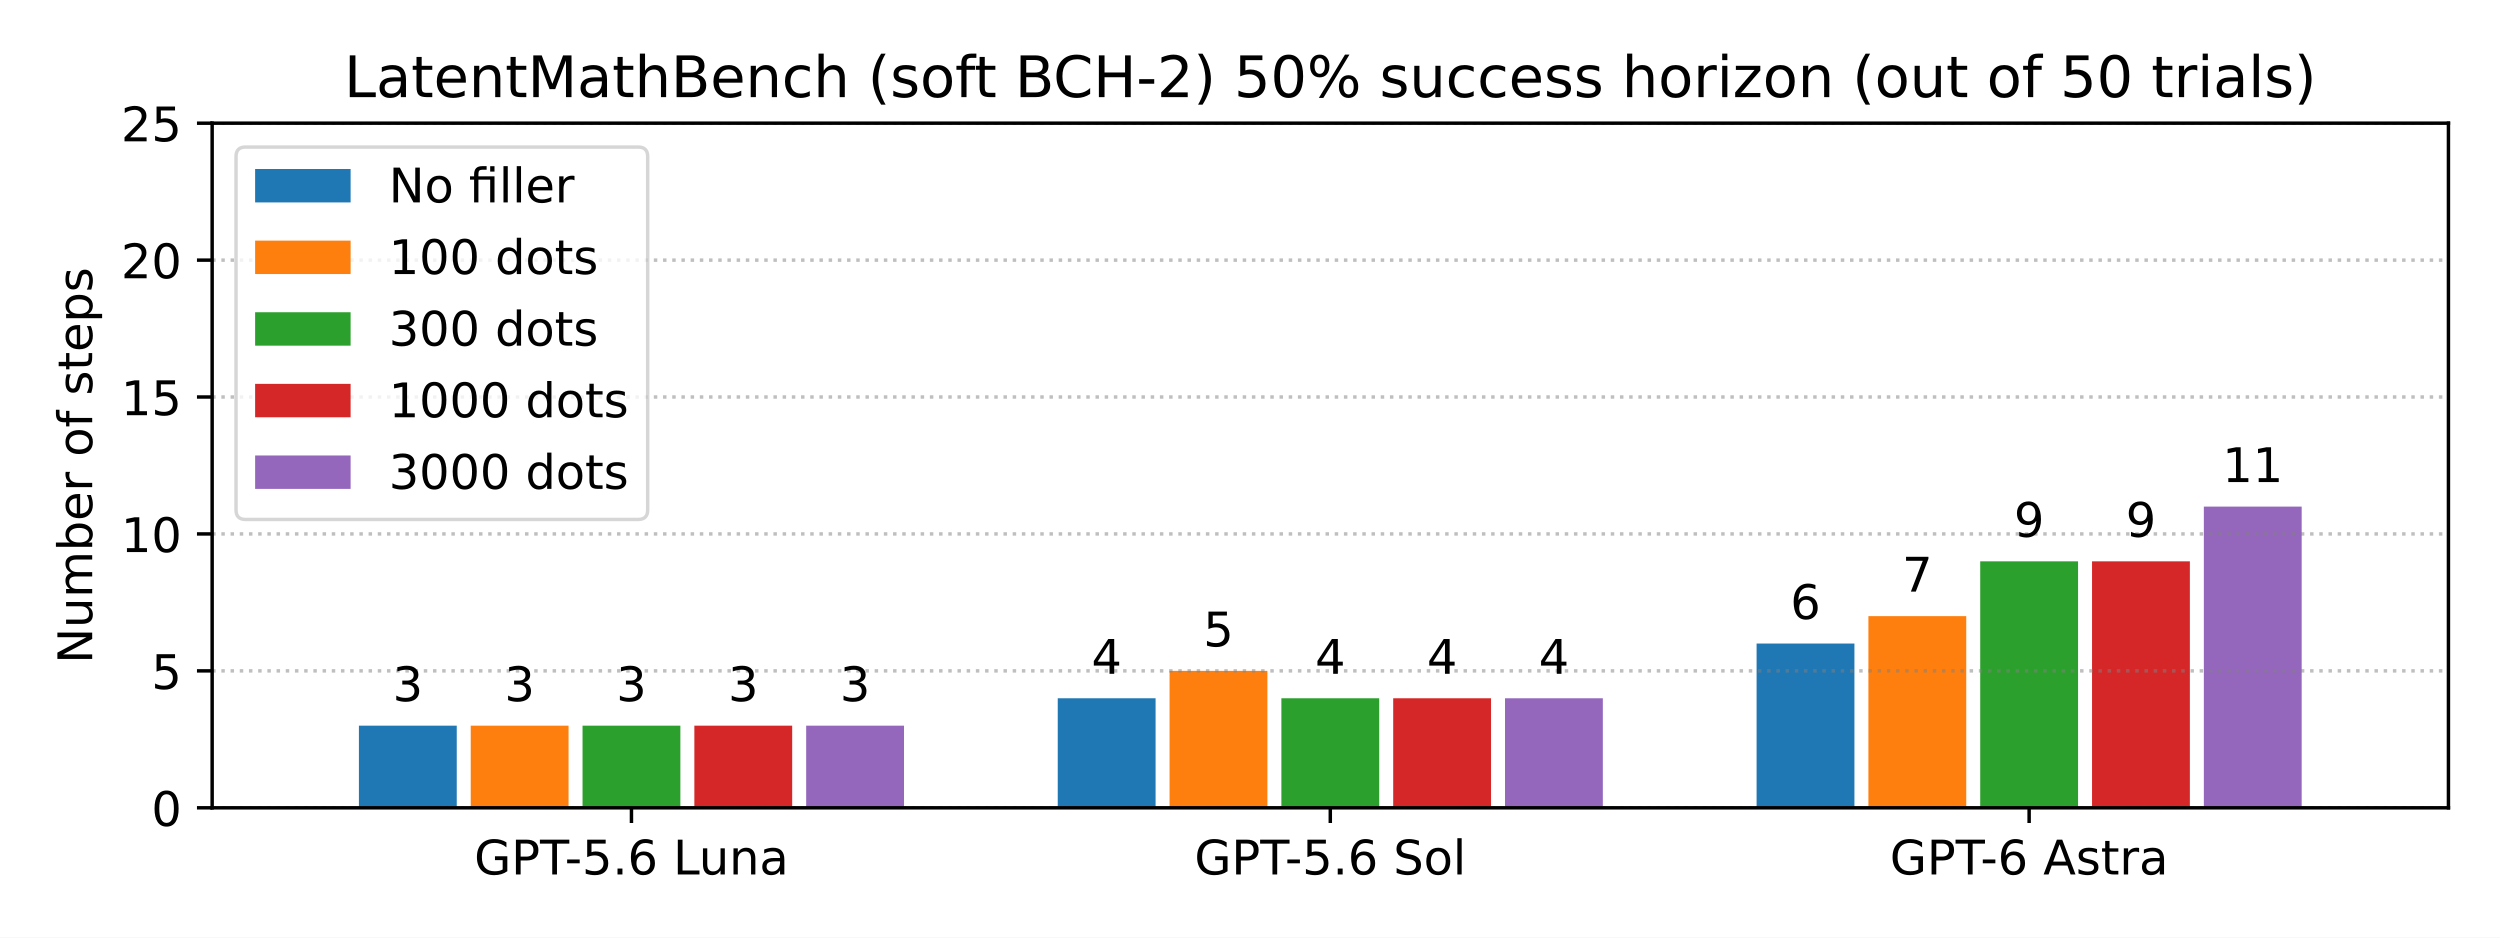
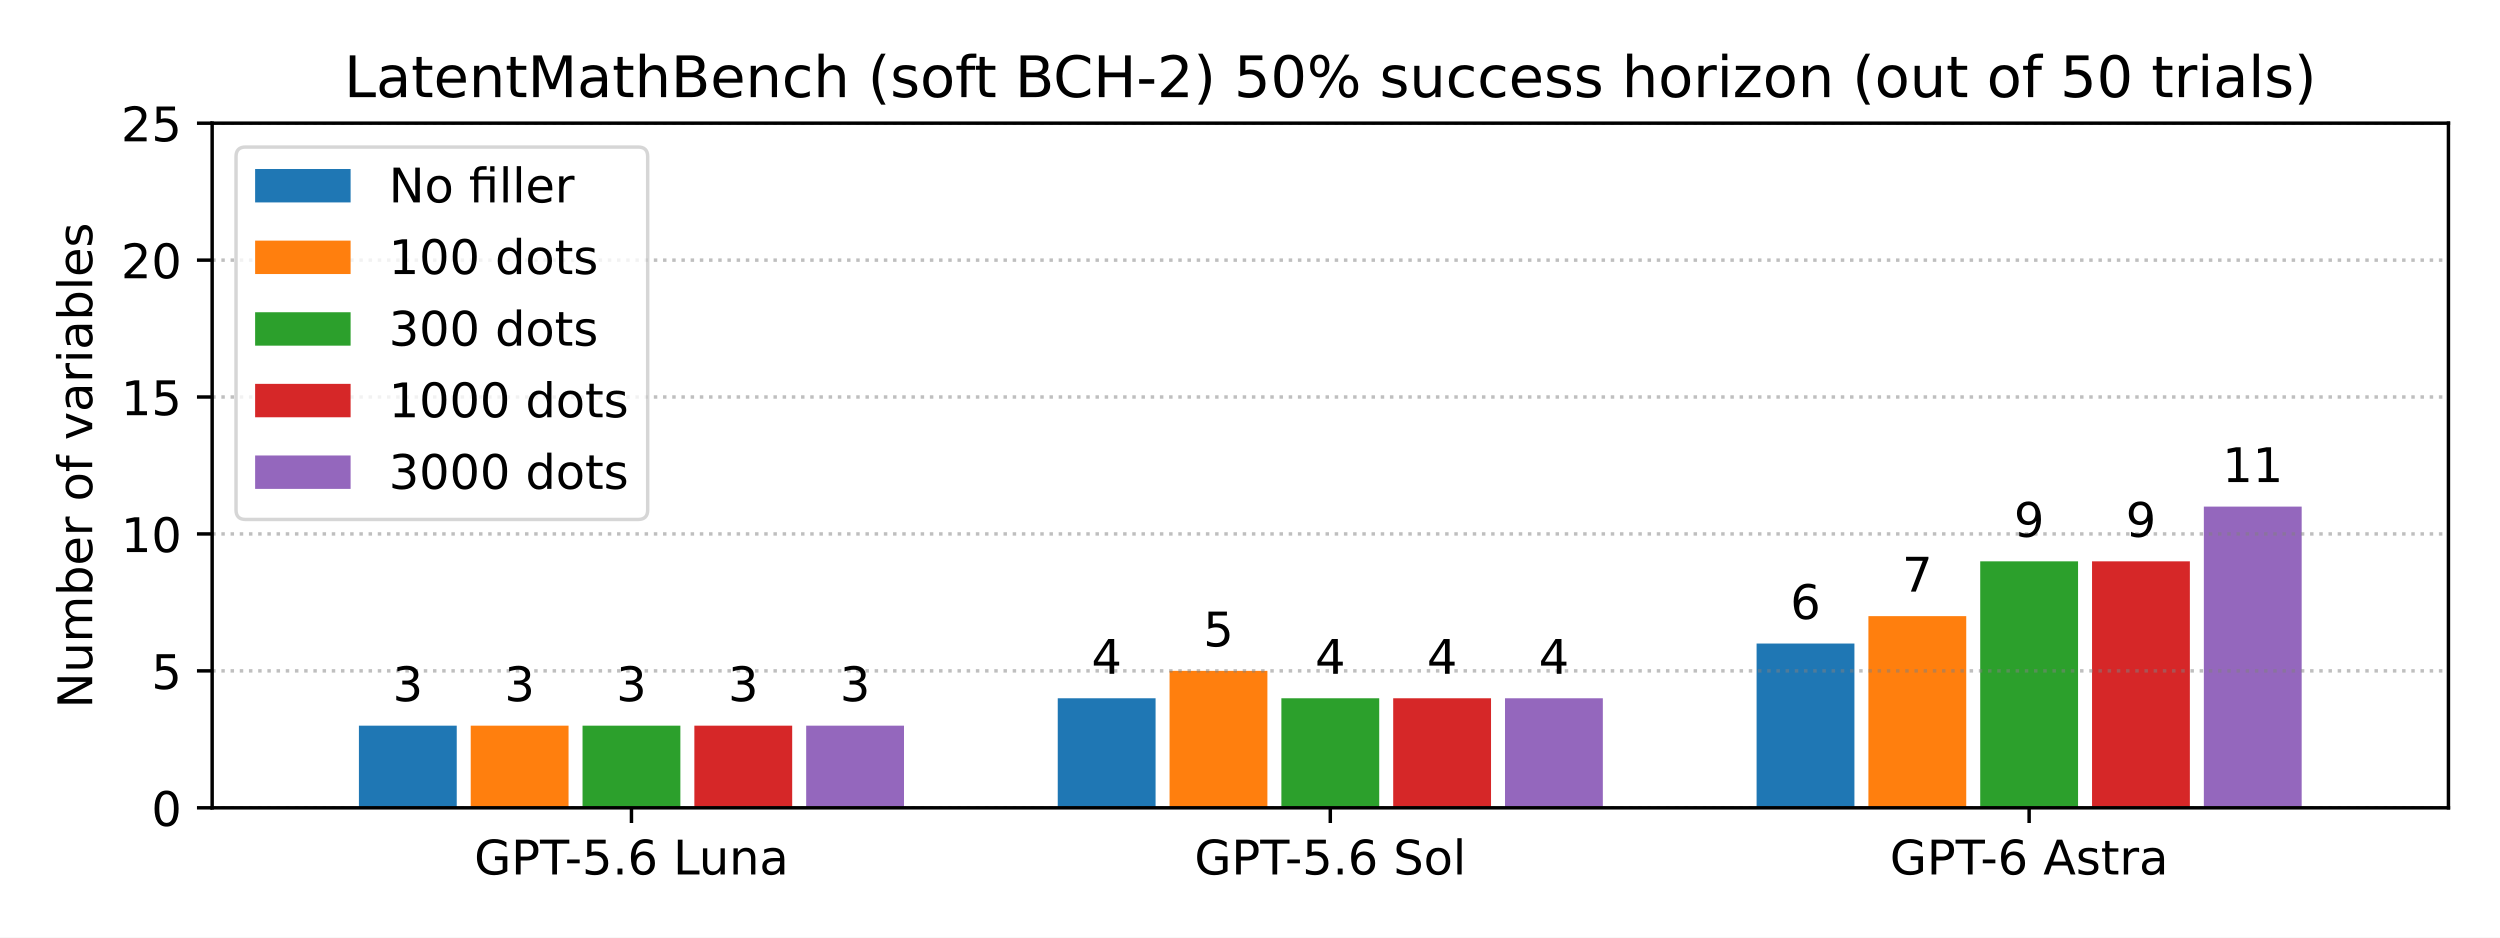
<svg xmlns="http://www.w3.org/2000/svg" xmlns:xlink="http://www.w3.org/1999/xlink" width="576pt" height="216pt" viewBox="0 0 576 216" version="1.1">
  <defs>
    <style type="text/css">*{stroke-linejoin: round; stroke-linecap: butt}</style>
  </defs>
  <g id="figure_1">
    <g id="patch_1">
      <path d="M 0 216  L 576 216  L 576 0  L 0 0  z " style="fill: #ffffff" />
    </g>
    <g id="axes_1">
      <g id="patch_2">
        <path d="M 48.88 186.12  L 564.12 186.12  L 564.12 28.38  L 48.88 28.38  z " style="fill: #ffffff" />
      </g>
      <g id="patch_3">
-         <path d="M 82.693 186.12  L 105.234 186.12  L 105.234 167.191  L 82.693 167.191  z " clip-path="url(#p90b43943f0)" style="fill: #1f77b4" />
+         <path d="M 82.693 186.12  L 105.234 186.12  L 105.234 167.191  L 82.693 167.191  z " clip-path="url(#p60e0e09015)" style="fill: #1f77b4" />
      </g>
      <g id="patch_4">
-         <path d="M 243.705 186.12  L 266.247 186.12  L 266.247 160.882  L 243.705 160.882  z " clip-path="url(#p90b43943f0)" style="fill: #1f77b4" />
+         <path d="M 243.705 186.12  L 266.247 186.12  L 266.247 160.882  L 243.705 160.882  z " clip-path="url(#p60e0e09015)" style="fill: #1f77b4" />
      </g>
      <g id="patch_5">
-         <path d="M 404.718 186.12  L 427.259 186.12  L 427.259 148.262  L 404.718 148.262  z " clip-path="url(#p90b43943f0)" style="fill: #1f77b4" />
+         <path d="M 404.718 186.12  L 427.259 186.12  L 427.259 148.262  L 404.718 148.262  z " clip-path="url(#p60e0e09015)" style="fill: #1f77b4" />
      </g>
      <g id="patch_6">
-         <path d="M 108.455 186.12  L 130.996 186.12  L 130.996 167.191  L 108.455 167.191  z " clip-path="url(#p90b43943f0)" style="fill: #ff7f0e" />
+         <path d="M 108.455 186.12  L 130.996 186.12  L 130.996 167.191  L 108.455 167.191  z " clip-path="url(#p60e0e09015)" style="fill: #ff7f0e" />
      </g>
      <g id="patch_7">
-         <path d="M 269.467 186.12  L 292.009 186.12  L 292.009 154.572  L 269.467 154.572  z " clip-path="url(#p90b43943f0)" style="fill: #ff7f0e" />
+         <path d="M 269.467 186.12  L 292.009 186.12  L 292.009 154.572  L 269.467 154.572  z " clip-path="url(#p60e0e09015)" style="fill: #ff7f0e" />
      </g>
      <g id="patch_8">
-         <path d="M 430.48 186.12  L 453.021 186.12  L 453.021 141.953  L 430.48 141.953  z " clip-path="url(#p90b43943f0)" style="fill: #ff7f0e" />
+         <path d="M 430.48 186.12  L 453.021 186.12  L 453.021 141.953  L 430.48 141.953  z " clip-path="url(#p60e0e09015)" style="fill: #ff7f0e" />
      </g>
      <g id="patch_9">
-         <path d="M 134.217 186.12  L 156.758 186.12  L 156.758 167.191  L 134.217 167.191  z " clip-path="url(#p90b43943f0)" style="fill: #2ca02c" />
+         <path d="M 134.217 186.12  L 156.758 186.12  L 156.758 167.191  L 134.217 167.191  z " clip-path="url(#p60e0e09015)" style="fill: #2ca02c" />
      </g>
      <g id="patch_10">
-         <path d="M 295.229 186.12  L 317.771 186.12  L 317.771 160.882  L 295.229 160.882  z " clip-path="url(#p90b43943f0)" style="fill: #2ca02c" />
+         <path d="M 295.229 186.12  L 317.771 186.12  L 317.771 160.882  L 295.229 160.882  z " clip-path="url(#p60e0e09015)" style="fill: #2ca02c" />
      </g>
      <g id="patch_11">
-         <path d="M 456.242 186.12  L 478.783 186.12  L 478.783 129.334  L 456.242 129.334  z " clip-path="url(#p90b43943f0)" style="fill: #2ca02c" />
+         <path d="M 456.242 186.12  L 478.783 186.12  L 478.783 129.334  L 456.242 129.334  z " clip-path="url(#p60e0e09015)" style="fill: #2ca02c" />
      </g>
      <g id="patch_12">
-         <path d="M 159.979 186.12  L 182.52 186.12  L 182.52 167.191  L 159.979 167.191  z " clip-path="url(#p90b43943f0)" style="fill: #d62728" />
+         <path d="M 159.979 186.12  L 182.52 186.12  L 182.52 167.191  L 159.979 167.191  z " clip-path="url(#p60e0e09015)" style="fill: #d62728" />
      </g>
      <g id="patch_13">
-         <path d="M 320.991 186.12  L 343.533 186.12  L 343.533 160.882  L 320.991 160.882  z " clip-path="url(#p90b43943f0)" style="fill: #d62728" />
+         <path d="M 320.991 186.12  L 343.533 186.12  L 343.533 160.882  L 320.991 160.882  z " clip-path="url(#p60e0e09015)" style="fill: #d62728" />
      </g>
      <g id="patch_14">
-         <path d="M 482.004 186.12  L 504.545 186.12  L 504.545 129.334  L 482.004 129.334  z " clip-path="url(#p90b43943f0)" style="fill: #d62728" />
+         <path d="M 482.004 186.12  L 504.545 186.12  L 504.545 129.334  L 482.004 129.334  z " clip-path="url(#p60e0e09015)" style="fill: #d62728" />
      </g>
      <g id="patch_15">
-         <path d="M 185.741 186.12  L 208.282 186.12  L 208.282 167.191  L 185.741 167.191  z " clip-path="url(#p90b43943f0)" style="fill: #9467bd" />
+         <path d="M 185.741 186.12  L 208.282 186.12  L 208.282 167.191  L 185.741 167.191  z " clip-path="url(#p60e0e09015)" style="fill: #9467bd" />
      </g>
      <g id="patch_16">
-         <path d="M 346.753 186.12  L 369.295 186.12  L 369.295 160.882  L 346.753 160.882  z " clip-path="url(#p90b43943f0)" style="fill: #9467bd" />
+         <path d="M 346.753 186.12  L 369.295 186.12  L 369.295 160.882  L 346.753 160.882  z " clip-path="url(#p60e0e09015)" style="fill: #9467bd" />
      </g>
      <g id="patch_17">
-         <path d="M 507.766 186.12  L 530.307 186.12  L 530.307 116.714  L 507.766 116.714  z " clip-path="url(#p90b43943f0)" style="fill: #9467bd" />
+         <path d="M 507.766 186.12  L 530.307 186.12  L 530.307 116.714  L 507.766 116.714  z " clip-path="url(#p60e0e09015)" style="fill: #9467bd" />
      </g>
      <g id="matplotlib.axis_1">
        <g id="xtick_1">
          <g id="line2d_1">
            <defs>
-               <path id="mf037a6ff02" d="M 0 0  L 0 3.5  " style="stroke: #000000; stroke-width: 0.8" />
+               <path id="md2ed875c6c" d="M 0 0  L 0 3.5  " style="stroke: #000000; stroke-width: 0.8" />
            </defs>
            <g>
-               <use xlink:href="#mf037a6ff02" x="145.488" y="186.12" style="stroke: #000000; stroke-width: 0.8" />
+               <use xlink:href="#md2ed875c6c" x="145.488" y="186.12" style="stroke: #000000; stroke-width: 0.8" />
            </g>
          </g>
          <g id="text_1">
            <g transform="translate(109.2657 201.4774) scale(0.11 -0.11)">
              <defs>
                <path id="DejaVuSans-2a" d="M 3809 666  L 3809 1919  L 2778 1919  L 2778 2438  L 4434 2438  L 4434 434  Q 4069 175 3628 42  Q 3188 -91 2688 -91  Q 1594 -91 976 548  Q 359 1188 359 2328  Q 359 3472 976 4111  Q 1594 4750 2688 4750  Q 3144 4750 3555 4637  Q 3966 4525 4313 4306  L 4313 3634  Q 3963 3931 3569 4081  Q 3175 4231 2741 4231  Q 1884 4231 1454 3753  Q 1025 3275 1025 2328  Q 1025 1384 1454 906  Q 1884 428 2741 428  Q 3075 428 3337 486  Q 3600 544 3809 666  z " transform="scale(0.015625)" />
                <path id="DejaVuSans-33" d="M 1259 4147  L 1259 2394  L 2053 2394  Q 2494 2394 2734 2622  Q 2975 2850 2975 3272  Q 2975 3691 2734 3919  Q 2494 4147 2053 4147  L 1259 4147  z M 628 4666  L 2053 4666  Q 2838 4666 3239 4311  Q 3641 3956 3641 3272  Q 3641 2581 3239 2228  Q 2838 1875 2053 1875  L 1259 1875  L 1259 0  L 628 0  L 628 4666  z " transform="scale(0.015625)" />
                <path id="DejaVuSans-37" d="M -19 4666  L 3928 4666  L 3928 4134  L 2272 4134  L 2272 0  L 1638 0  L 1638 4134  L -19 4134  L -19 4666  z " transform="scale(0.015625)" />
                <path id="DejaVuSans-10" d="M 313 2009  L 1997 2009  L 1997 1497  L 313 1497  L 313 2009  z " transform="scale(0.015625)" />
                <path id="DejaVuSans-18" d="M 691 4666  L 3169 4666  L 3169 4134  L 1269 4134  L 1269 2991  Q 1406 3038 1543 3061  Q 1681 3084 1819 3084  Q 2600 3084 3056 2656  Q 3513 2228 3513 1497  Q 3513 744 3044 326  Q 2575 -91 1722 -91  Q 1428 -91 1123 -41  Q 819 9 494 109  L 494 744  Q 775 591 1075 516  Q 1375 441 1709 441  Q 2250 441 2565 725  Q 2881 1009 2881 1497  Q 2881 1984 2565 2268  Q 2250 2553 1709 2553  Q 1456 2553 1204 2497  Q 953 2441 691 2322  L 691 4666  z " transform="scale(0.015625)" />
                <path id="DejaVuSans-11" d="M 684 794  L 1344 794  L 1344 0  L 684 0  L 684 794  z " transform="scale(0.015625)" />
                <path id="DejaVuSans-19" d="M 2113 2584  Q 1688 2584 1439 2293  Q 1191 2003 1191 1497  Q 1191 994 1439 701  Q 1688 409 2113 409  Q 2538 409 2786 701  Q 3034 994 3034 1497  Q 3034 2003 2786 2293  Q 2538 2584 2113 2584  z M 3366 4563  L 3366 3988  Q 3128 4100 2886 4159  Q 2644 4219 2406 4219  Q 1781 4219 1451 3797  Q 1122 3375 1075 2522  Q 1259 2794 1537 2939  Q 1816 3084 2150 3084  Q 2853 3084 3261 2657  Q 3669 2231 3669 1497  Q 3669 778 3244 343  Q 2819 -91 2113 -91  Q 1303 -91 875 529  Q 447 1150 447 2328  Q 447 3434 972 4092  Q 1497 4750 2381 4750  Q 2619 4750 2861 4703  Q 3103 4656 3366 4563  z " transform="scale(0.015625)" />
                <path id="DejaVuSans-3" transform="scale(0.015625)" />
                <path id="DejaVuSans-2f" d="M 628 4666  L 1259 4666  L 1259 531  L 3531 531  L 3531 0  L 628 0  L 628 4666  z " transform="scale(0.015625)" />
                <path id="DejaVuSans-58" d="M 544 1381  L 544 3500  L 1119 3500  L 1119 1403  Q 1119 906 1312 657  Q 1506 409 1894 409  Q 2359 409 2629 706  Q 2900 1003 2900 1516  L 2900 3500  L 3475 3500  L 3475 0  L 2900 0  L 2900 538  Q 2691 219 2414 64  Q 2138 -91 1772 -91  Q 1169 -91 856 284  Q 544 659 544 1381  z M 1991 3584  L 1991 3584  z " transform="scale(0.015625)" />
                <path id="DejaVuSans-51" d="M 3513 2113  L 3513 0  L 2938 0  L 2938 2094  Q 2938 2591 2744 2837  Q 2550 3084 2163 3084  Q 1697 3084 1428 2787  Q 1159 2491 1159 1978  L 1159 0  L 581 0  L 581 3500  L 1159 3500  L 1159 2956  Q 1366 3272 1645 3428  Q 1925 3584 2291 3584  Q 2894 3584 3203 3211  Q 3513 2838 3513 2113  z " transform="scale(0.015625)" />
                <path id="DejaVuSans-44" d="M 2194 1759  Q 1497 1759 1228 1600  Q 959 1441 959 1056  Q 959 750 1161 570  Q 1363 391 1709 391  Q 2188 391 2477 730  Q 2766 1069 2766 1631  L 2766 1759  L 2194 1759  z M 3341 1997  L 3341 0  L 2766 0  L 2766 531  Q 2569 213 2275 61  Q 1981 -91 1556 -91  Q 1019 -91 701 211  Q 384 513 384 1019  Q 384 1609 779 1909  Q 1175 2209 1959 2209  L 2766 2209  L 2766 2266  Q 2766 2663 2505 2880  Q 2244 3097 1772 3097  Q 1472 3097 1187 3025  Q 903 2953 641 2809  L 641 3341  Q 956 3463 1253 3523  Q 1550 3584 1831 3584  Q 2591 3584 2966 3190  Q 3341 2797 3341 1997  z " transform="scale(0.015625)" />
              </defs>
              <use xlink:href="#DejaVuSans-2a" />
              <use xlink:href="#DejaVuSans-33" transform="translate(77.48438 0)" />
              <use xlink:href="#DejaVuSans-37" transform="translate(137.7812 0)" />
              <use xlink:href="#DejaVuSans-10" transform="translate(189.6875 0)" />
              <use xlink:href="#DejaVuSans-18" transform="translate(225.7656 0)" />
              <use xlink:href="#DejaVuSans-11" transform="translate(289.3906 0)" />
              <use xlink:href="#DejaVuSans-19" transform="translate(321.1719 0)" />
              <use xlink:href="#DejaVuSans-3" transform="translate(384.7969 0)" />
              <use xlink:href="#DejaVuSans-2f" transform="translate(416.5781 0)" />
              <use xlink:href="#DejaVuSans-58" transform="translate(470.5469 0)" />
              <use xlink:href="#DejaVuSans-51" transform="translate(533.9219 0)" />
              <use xlink:href="#DejaVuSans-44" transform="translate(597.2969 0)" />
            </g>
          </g>
        </g>
        <g id="xtick_2">
          <g id="line2d_2">
            <g>
-               <use xlink:href="#mf037a6ff02" x="306.5" y="186.12" style="stroke: #000000; stroke-width: 0.8" />
+               <use xlink:href="#md2ed875c6c" x="306.5" y="186.12" style="stroke: #000000; stroke-width: 0.8" />
            </g>
          </g>
          <g id="text_2">
            <g transform="translate(275.2033 201.4783) scale(0.11 -0.11)">
              <defs>
                <path id="DejaVuSans-36" d="M 3425 4513  L 3425 3897  Q 3066 4069 2747 4153  Q 2428 4238 2131 4238  Q 1616 4238 1336 4038  Q 1056 3838 1056 3469  Q 1056 3159 1242 3001  Q 1428 2844 1947 2747  L 2328 2669  Q 3034 2534 3370 2195  Q 3706 1856 3706 1288  Q 3706 609 3251 259  Q 2797 -91 1919 -91  Q 1588 -91 1214 -16  Q 841 59 441 206  L 441 856  Q 825 641 1194 531  Q 1563 422 1919 422  Q 2459 422 2753 634  Q 3047 847 3047 1241  Q 3047 1584 2836 1778  Q 2625 1972 2144 2069  L 1759 2144  Q 1053 2284 737 2584  Q 422 2884 422 3419  Q 422 4038 858 4394  Q 1294 4750 2059 4750  Q 2388 4750 2728 4690  Q 3069 4631 3425 4513  z " transform="scale(0.015625)" />
                <path id="DejaVuSans-52" d="M 1959 3097  Q 1497 3097 1228 2736  Q 959 2375 959 1747  Q 959 1119 1226 758  Q 1494 397 1959 397  Q 2419 397 2687 759  Q 2956 1122 2956 1747  Q 2956 2369 2687 2733  Q 2419 3097 1959 3097  z M 1959 3584  Q 2709 3584 3137 3096  Q 3566 2609 3566 1747  Q 3566 888 3137 398  Q 2709 -91 1959 -91  Q 1206 -91 779 398  Q 353 888 353 1747  Q 353 2609 779 3096  Q 1206 3584 1959 3584  z " transform="scale(0.015625)" />
                <path id="DejaVuSans-4f" d="M 603 4863  L 1178 4863  L 1178 0  L 603 0  L 603 4863  z " transform="scale(0.015625)" />
              </defs>
              <use xlink:href="#DejaVuSans-2a" />
              <use xlink:href="#DejaVuSans-33" transform="translate(77.48438 0)" />
              <use xlink:href="#DejaVuSans-37" transform="translate(137.7812 0)" />
              <use xlink:href="#DejaVuSans-10" transform="translate(189.6875 0)" />
              <use xlink:href="#DejaVuSans-18" transform="translate(225.7656 0)" />
              <use xlink:href="#DejaVuSans-11" transform="translate(289.3906 0)" />
              <use xlink:href="#DejaVuSans-19" transform="translate(321.1719 0)" />
              <use xlink:href="#DejaVuSans-3" transform="translate(384.7969 0)" />
              <use xlink:href="#DejaVuSans-36" transform="translate(416.5781 0)" />
              <use xlink:href="#DejaVuSans-52" transform="translate(480.0625 0)" />
              <use xlink:href="#DejaVuSans-4f" transform="translate(541.25 0)" />
            </g>
          </g>
        </g>
        <g id="xtick_3">
          <g id="line2d_3">
            <g>
-               <use xlink:href="#mf037a6ff02" x="467.512" y="186.12" style="stroke: #000000; stroke-width: 0.8" />
+               <use xlink:href="#md2ed875c6c" x="467.512" y="186.12" style="stroke: #000000; stroke-width: 0.8" />
            </g>
          </g>
          <g id="text_3">
            <g transform="translate(435.4329 201.4774) scale(0.11 -0.11)">
              <defs>
                <path id="DejaVuSans-24" d="M 2188 4044  L 1331 1722  L 3047 1722  L 2188 4044  z M 1831 4666  L 2547 4666  L 4325 0  L 3669 0  L 3244 1197  L 1141 1197  L 716 0  L 50 0  L 1831 4666  z " transform="scale(0.015625)" />
                <path id="DejaVuSans-56" d="M 2834 3397  L 2834 2853  Q 2591 2978 2328 3040  Q 2066 3103 1784 3103  Q 1356 3103 1142 2972  Q 928 2841 928 2578  Q 928 2378 1081 2264  Q 1234 2150 1697 2047  L 1894 2003  Q 2506 1872 2764 1633  Q 3022 1394 3022 966  Q 3022 478 2636 193  Q 2250 -91 1575 -91  Q 1294 -91 989 -36  Q 684 19 347 128  L 347 722  Q 666 556 975 473  Q 1284 391 1588 391  Q 1994 391 2212 530  Q 2431 669 2431 922  Q 2431 1156 2273 1281  Q 2116 1406 1581 1522  L 1381 1569  Q 847 1681 609 1914  Q 372 2147 372 2553  Q 372 3047 722 3315  Q 1072 3584 1716 3584  Q 2034 3584 2315 3537  Q 2597 3491 2834 3397  z " transform="scale(0.015625)" />
                <path id="DejaVuSans-57" d="M 1172 4494  L 1172 3500  L 2356 3500  L 2356 3053  L 1172 3053  L 1172 1153  Q 1172 725 1289 603  Q 1406 481 1766 481  L 2356 481  L 2356 0  L 1766 0  Q 1100 0 847 248  Q 594 497 594 1153  L 594 3053  L 172 3053  L 172 3500  L 594 3500  L 594 4494  L 1172 4494  z " transform="scale(0.015625)" />
                <path id="DejaVuSans-55" d="M 2631 2963  Q 2534 3019 2420 3045  Q 2306 3072 2169 3072  Q 1681 3072 1420 2755  Q 1159 2438 1159 1844  L 1159 0  L 581 0  L 581 3500  L 1159 3500  L 1159 2956  Q 1341 3275 1631 3429  Q 1922 3584 2338 3584  Q 2397 3584 2469 3576  Q 2541 3569 2628 3553  L 2631 2963  z " transform="scale(0.015625)" />
              </defs>
              <use xlink:href="#DejaVuSans-2a" />
              <use xlink:href="#DejaVuSans-33" transform="translate(77.48438 0)" />
              <use xlink:href="#DejaVuSans-37" transform="translate(137.7812 0)" />
              <use xlink:href="#DejaVuSans-10" transform="translate(189.6875 0)" />
              <use xlink:href="#DejaVuSans-19" transform="translate(225.7656 0)" />
              <use xlink:href="#DejaVuSans-3" transform="translate(289.3906 0)" />
              <use xlink:href="#DejaVuSans-24" transform="translate(321.1719 0)" />
              <use xlink:href="#DejaVuSans-56" transform="translate(389.5781 0)" />
              <use xlink:href="#DejaVuSans-57" transform="translate(441.6719 0)" />
              <use xlink:href="#DejaVuSans-55" transform="translate(480.875 0)" />
              <use xlink:href="#DejaVuSans-44" transform="translate(521.9844 0)" />
            </g>
          </g>
        </g>
      </g>
      <g id="matplotlib.axis_2">
        <g id="ytick_1">
          <g id="line2d_4">
-             <path d="M 48.88 186.12  L 564.12 186.12  " clip-path="url(#p90b43943f0)" style="fill: none; stroke-dasharray: 0.8,1.32; stroke-dashoffset: 0; stroke: #808080; stroke-opacity: 0.5; stroke-width: 0.8" />
+             <path d="M 48.88 186.12  L 564.12 186.12  " clip-path="url(#p60e0e09015)" style="fill: none; stroke-dasharray: 0.8,1.32; stroke-dashoffset: 0; stroke: #808080; stroke-opacity: 0.5; stroke-width: 0.8" />
          </g>
          <g id="line2d_5">
            <defs>
-               <path id="mcb8911be51" d="M 0 0  L -3.5 0  " style="stroke: #000000; stroke-width: 0.8" />
+               <path id="m1a0e22143e" d="M 0 0  L -3.5 0  " style="stroke: #000000; stroke-width: 0.8" />
            </defs>
            <g>
-               <use xlink:href="#mcb8911be51" x="48.88" y="186.12" style="stroke: #000000; stroke-width: 0.8" />
+               <use xlink:href="#m1a0e22143e" x="48.88" y="186.12" style="stroke: #000000; stroke-width: 0.8" />
            </g>
          </g>
          <g id="text_4">
            <g transform="translate(34.88125 190.2987) scale(0.11 -0.11)">
              <defs>
                <path id="DejaVuSans-13" d="M 2034 4250  Q 1547 4250 1301 3770  Q 1056 3291 1056 2328  Q 1056 1369 1301 889  Q 1547 409 2034 409  Q 2525 409 2770 889  Q 3016 1369 3016 2328  Q 3016 3291 2770 3770  Q 2525 4250 2034 4250  z M 2034 4750  Q 2819 4750 3233 4129  Q 3647 3509 3647 2328  Q 3647 1150 3233 529  Q 2819 -91 2034 -91  Q 1250 -91 836 529  Q 422 1150 422 2328  Q 422 3509 836 4129  Q 1250 4750 2034 4750  z " transform="scale(0.015625)" />
              </defs>
              <use xlink:href="#DejaVuSans-13" />
            </g>
          </g>
        </g>
        <g id="ytick_2">
          <g id="line2d_6">
-             <path d="M 48.88 154.572  L 564.12 154.572  " clip-path="url(#p90b43943f0)" style="fill: none; stroke-dasharray: 0.8,1.32; stroke-dashoffset: 0; stroke: #808080; stroke-opacity: 0.5; stroke-width: 0.8" />
+             <path d="M 48.88 154.572  L 564.12 154.572  " clip-path="url(#p60e0e09015)" style="fill: none; stroke-dasharray: 0.8,1.32; stroke-dashoffset: 0; stroke: #808080; stroke-opacity: 0.5; stroke-width: 0.8" />
          </g>
          <g id="line2d_7">
            <g>
-               <use xlink:href="#mcb8911be51" x="48.88" y="154.572" style="stroke: #000000; stroke-width: 0.8" />
+               <use xlink:href="#m1a0e22143e" x="48.88" y="154.572" style="stroke: #000000; stroke-width: 0.8" />
            </g>
          </g>
          <g id="text_5">
            <g transform="translate(34.88125 158.7507) scale(0.11 -0.11)">
              <use xlink:href="#DejaVuSans-18" />
            </g>
          </g>
        </g>
        <g id="ytick_3">
          <g id="line2d_8">
-             <path d="M 48.88 123.024  L 564.12 123.024  " clip-path="url(#p90b43943f0)" style="fill: none; stroke-dasharray: 0.8,1.32; stroke-dashoffset: 0; stroke: #808080; stroke-opacity: 0.5; stroke-width: 0.8" />
+             <path d="M 48.88 123.024  L 564.12 123.024  " clip-path="url(#p60e0e09015)" style="fill: none; stroke-dasharray: 0.8,1.32; stroke-dashoffset: 0; stroke: #808080; stroke-opacity: 0.5; stroke-width: 0.8" />
          </g>
          <g id="line2d_9">
            <g>
-               <use xlink:href="#mcb8911be51" x="48.88" y="123.024" style="stroke: #000000; stroke-width: 0.8" />
+               <use xlink:href="#m1a0e22143e" x="48.88" y="123.024" style="stroke: #000000; stroke-width: 0.8" />
            </g>
          </g>
          <g id="text_6">
            <g transform="translate(27.8825 127.2027) scale(0.11 -0.11)">
              <defs>
                <path id="DejaVuSans-14" d="M 794 531  L 1825 531  L 1825 4091  L 703 3866  L 703 4441  L 1819 4666  L 2450 4666  L 2450 531  L 3481 531  L 3481 0  L 794 0  L 794 531  z " transform="scale(0.015625)" />
              </defs>
              <use xlink:href="#DejaVuSans-14" />
              <use xlink:href="#DejaVuSans-13" transform="translate(63.625 0)" />
            </g>
          </g>
        </g>
        <g id="ytick_4">
          <g id="line2d_10">
-             <path d="M 48.88 91.476  L 564.12 91.476  " clip-path="url(#p90b43943f0)" style="fill: none; stroke-dasharray: 0.8,1.32; stroke-dashoffset: 0; stroke: #808080; stroke-opacity: 0.5; stroke-width: 0.8" />
+             <path d="M 48.88 91.476  L 564.12 91.476  " clip-path="url(#p60e0e09015)" style="fill: none; stroke-dasharray: 0.8,1.32; stroke-dashoffset: 0; stroke: #808080; stroke-opacity: 0.5; stroke-width: 0.8" />
          </g>
          <g id="line2d_11">
            <g>
-               <use xlink:href="#mcb8911be51" x="48.88" y="91.476" style="stroke: #000000; stroke-width: 0.8" />
+               <use xlink:href="#m1a0e22143e" x="48.88" y="91.476" style="stroke: #000000; stroke-width: 0.8" />
            </g>
          </g>
          <g id="text_7">
            <g transform="translate(27.8825 95.65471) scale(0.11 -0.11)">
              <use xlink:href="#DejaVuSans-14" />
              <use xlink:href="#DejaVuSans-18" transform="translate(63.625 0)" />
            </g>
          </g>
        </g>
        <g id="ytick_5">
          <g id="line2d_12">
-             <path d="M 48.88 59.928  L 564.12 59.928  " clip-path="url(#p90b43943f0)" style="fill: none; stroke-dasharray: 0.8,1.32; stroke-dashoffset: 0; stroke: #808080; stroke-opacity: 0.5; stroke-width: 0.8" />
+             <path d="M 48.88 59.928  L 564.12 59.928  " clip-path="url(#p60e0e09015)" style="fill: none; stroke-dasharray: 0.8,1.32; stroke-dashoffset: 0; stroke: #808080; stroke-opacity: 0.5; stroke-width: 0.8" />
          </g>
          <g id="line2d_13">
            <g>
-               <use xlink:href="#mcb8911be51" x="48.88" y="59.928" style="stroke: #000000; stroke-width: 0.8" />
+               <use xlink:href="#m1a0e22143e" x="48.88" y="59.928" style="stroke: #000000; stroke-width: 0.8" />
            </g>
          </g>
          <g id="text_8">
            <g transform="translate(27.8825 64.10671) scale(0.11 -0.11)">
              <defs>
                <path id="DejaVuSans-15" d="M 1228 531  L 3431 531  L 3431 0  L 469 0  L 469 531  Q 828 903 1448 1529  Q 2069 2156 2228 2338  Q 2531 2678 2651 2914  Q 2772 3150 2772 3378  Q 2772 3750 2511 3984  Q 2250 4219 1831 4219  Q 1534 4219 1204 4116  Q 875 4013 500 3803  L 500 4441  Q 881 4594 1212 4672  Q 1544 4750 1819 4750  Q 2544 4750 2975 4387  Q 3406 4025 3406 3419  Q 3406 3131 3298 2873  Q 3191 2616 2906 2266  Q 2828 2175 2409 1742  Q 1991 1309 1228 531  z " transform="scale(0.015625)" />
              </defs>
              <use xlink:href="#DejaVuSans-15" />
              <use xlink:href="#DejaVuSans-13" transform="translate(63.625 0)" />
            </g>
          </g>
        </g>
        <g id="ytick_6">
          <g id="line2d_14">
-             <path d="M 48.88 28.38  L 564.12 28.38  " clip-path="url(#p90b43943f0)" style="fill: none; stroke-dasharray: 0.8,1.32; stroke-dashoffset: 0; stroke: #808080; stroke-opacity: 0.5; stroke-width: 0.8" />
+             <path d="M 48.88 28.38  L 564.12 28.38  " clip-path="url(#p60e0e09015)" style="fill: none; stroke-dasharray: 0.8,1.32; stroke-dashoffset: 0; stroke: #808080; stroke-opacity: 0.5; stroke-width: 0.8" />
          </g>
          <g id="line2d_15">
            <g>
-               <use xlink:href="#mcb8911be51" x="48.88" y="28.38" style="stroke: #000000; stroke-width: 0.8" />
+               <use xlink:href="#m1a0e22143e" x="48.88" y="28.38" style="stroke: #000000; stroke-width: 0.8" />
            </g>
          </g>
          <g id="text_9">
            <g transform="translate(27.8825 32.55871) scale(0.11 -0.11)">
              <use xlink:href="#DejaVuSans-15" />
              <use xlink:href="#DejaVuSans-18" transform="translate(63.625 0)" />
            </g>
          </g>
        </g>
        <g id="text_10">
-           <g transform="translate(21.23992 152.9043) rotate(-90) scale(0.11 -0.11)">
+           <g transform="translate(21.23992 163.1962) rotate(-90) scale(0.11 -0.11)">
            <defs>
              <path id="DejaVuSans-31" d="M 628 4666  L 1478 4666  L 3547 763  L 3547 4666  L 4159 4666  L 4159 0  L 3309 0  L 1241 3903  L 1241 0  L 628 0  L 628 4666  z " transform="scale(0.015625)" />
              <path id="DejaVuSans-50" d="M 3328 2828  Q 3544 3216 3844 3400  Q 4144 3584 4550 3584  Q 5097 3584 5394 3201  Q 5691 2819 5691 2113  L 5691 0  L 5113 0  L 5113 2094  Q 5113 2597 4934 2840  Q 4756 3084 4391 3084  Q 3944 3084 3684 2787  Q 3425 2491 3425 1978  L 3425 0  L 2847 0  L 2847 2094  Q 2847 2600 2669 2842  Q 2491 3084 2119 3084  Q 1678 3084 1418 2786  Q 1159 2488 1159 1978  L 1159 0  L 581 0  L 581 3500  L 1159 3500  L 1159 2956  Q 1356 3278 1631 3431  Q 1906 3584 2284 3584  Q 2666 3584 2933 3390  Q 3200 3197 3328 2828  z " transform="scale(0.015625)" />
              <path id="DejaVuSans-45" d="M 3116 1747  Q 3116 2381 2855 2742  Q 2594 3103 2138 3103  Q 1681 3103 1420 2742  Q 1159 2381 1159 1747  Q 1159 1113 1420 752  Q 1681 391 2138 391  Q 2594 391 2855 752  Q 3116 1113 3116 1747  z M 1159 2969  Q 1341 3281 1617 3432  Q 1894 3584 2278 3584  Q 2916 3584 3314 3078  Q 3713 2572 3713 1747  Q 3713 922 3314 415  Q 2916 -91 2278 -91  Q 1894 -91 1617 61  Q 1341 213 1159 525  L 1159 0  L 581 0  L 581 4863  L 1159 4863  L 1159 2969  z " transform="scale(0.015625)" />
              <path id="DejaVuSans-48" d="M 3597 1894  L 3597 1613  L 953 1613  Q 991 1019 1311 708  Q 1631 397 2203 397  Q 2534 397 2845 478  Q 3156 559 3463 722  L 3463 178  Q 3153 47 2828 -22  Q 2503 -91 2169 -91  Q 1331 -91 842 396  Q 353 884 353 1716  Q 353 2575 817 3079  Q 1281 3584 2069 3584  Q 2775 3584 3186 3129  Q 3597 2675 3597 1894  z M 3022 2063  Q 3016 2534 2758 2815  Q 2500 3097 2075 3097  Q 1594 3097 1305 2825  Q 1016 2553 972 2059  L 3022 2063  z " transform="scale(0.015625)" />
              <path id="DejaVuSans-49" d="M 2375 4863  L 2375 4384  L 1825 4384  Q 1516 4384 1395 4259  Q 1275 4134 1275 3809  L 1275 3500  L 2222 3500  L 2222 3053  L 1275 3053  L 1275 0  L 697 0  L 697 3053  L 147 3053  L 147 3500  L 697 3500  L 697 3744  Q 697 4328 969 4595  Q 1241 4863 1831 4863  L 2375 4863  z " transform="scale(0.015625)" />
-               <path id="DejaVuSans-53" d="M 1159 525  L 1159 -1331  L 581 -1331  L 581 3500  L 1159 3500  L 1159 2969  Q 1341 3281 1617 3432  Q 1894 3584 2278 3584  Q 2916 3584 3314 3078  Q 3713 2572 3713 1747  Q 3713 922 3314 415  Q 2916 -91 2278 -91  Q 1894 -91 1617 61  Q 1341 213 1159 525  z M 3116 1747  Q 3116 2381 2855 2742  Q 2594 3103 2138 3103  Q 1681 3103 1420 2742  Q 1159 2381 1159 1747  Q 1159 1113 1420 752  Q 1681 391 2138 391  Q 2594 391 2855 752  Q 3116 1113 3116 1747  z " transform="scale(0.015625)" />
+               <path id="DejaVuSans-59" d="M 191 3500  L 800 3500  L 1894 563  L 2988 3500  L 3597 3500  L 2284 0  L 1503 0  L 191 3500  z " transform="scale(0.015625)" />
+               <path id="DejaVuSans-4c" d="M 603 3500  L 1178 3500  L 1178 0  L 603 0  L 603 3500  z M 603 4863  L 1178 4863  L 1178 4134  L 603 4134  L 603 4863  z " transform="scale(0.015625)" />
            </defs>
            <use xlink:href="#DejaVuSans-31" />
            <use xlink:href="#DejaVuSans-58" transform="translate(74.8125 0)" />
            <use xlink:href="#DejaVuSans-50" transform="translate(138.1875 0)" />
            <use xlink:href="#DejaVuSans-45" transform="translate(235.5938 0)" />
            <use xlink:href="#DejaVuSans-48" transform="translate(299.0781 0)" />
            <use xlink:href="#DejaVuSans-55" transform="translate(360.6094 0)" />
            <use xlink:href="#DejaVuSans-3" transform="translate(401.7188 0)" />
            <use xlink:href="#DejaVuSans-52" transform="translate(433.5 0)" />
            <use xlink:href="#DejaVuSans-49" transform="translate(494.6875 0)" />
            <use xlink:href="#DejaVuSans-3" transform="translate(529.8906 0)" />
-             <use xlink:href="#DejaVuSans-56" transform="translate(561.6719 0)" />
-             <use xlink:href="#DejaVuSans-57" transform="translate(613.7656 0)" />
-             <use xlink:href="#DejaVuSans-48" transform="translate(652.9688 0)" />
-             <use xlink:href="#DejaVuSans-53" transform="translate(714.5 0)" />
-             <use xlink:href="#DejaVuSans-56" transform="translate(777.9844 0)" />
+             <use xlink:href="#DejaVuSans-59" transform="translate(561.6719 0)" />
+             <use xlink:href="#DejaVuSans-44" transform="translate(620.8594 0)" />
+             <use xlink:href="#DejaVuSans-55" transform="translate(682.1406 0)" />
+             <use xlink:href="#DejaVuSans-4c" transform="translate(723.25 0)" />
+             <use xlink:href="#DejaVuSans-44" transform="translate(751.0312 0)" />
+             <use xlink:href="#DejaVuSans-45" transform="translate(812.3125 0)" />
+             <use xlink:href="#DejaVuSans-4f" transform="translate(875.7969 0)" />
+             <use xlink:href="#DejaVuSans-48" transform="translate(903.5781 0)" />
+             <use xlink:href="#DejaVuSans-56" transform="translate(965.1094 0)" />
          </g>
        </g>
      </g>
      <g id="patch_18">
        <path d="M 48.88 186.12  L 48.88 28.38  " style="fill: none; stroke: #000000; stroke-width: 0.8; stroke-linejoin: miter; stroke-linecap: square" />
      </g>
      <g id="patch_19">
        <path d="M 564.12 186.12  L 564.12 28.38  " style="fill: none; stroke: #000000; stroke-width: 0.8; stroke-linejoin: miter; stroke-linecap: square" />
      </g>
      <g id="patch_20">
        <path d="M 48.88 186.12  L 564.12 186.12  " style="fill: none; stroke: #000000; stroke-width: 0.8; stroke-linejoin: miter; stroke-linecap: square" />
      </g>
      <g id="patch_21">
        <path d="M 48.88 28.38  L 564.12 28.38  " style="fill: none; stroke: #000000; stroke-width: 0.8; stroke-linejoin: miter; stroke-linecap: square" />
      </g>
      <g id="text_11">
        <g transform="translate(90.46412 161.5486) scale(0.11 -0.11)">
          <defs>
            <path id="DejaVuSans-16" d="M 2597 2516  Q 3050 2419 3304 2112  Q 3559 1806 3559 1356  Q 3559 666 3084 287  Q 2609 -91 1734 -91  Q 1441 -91 1130 -33  Q 819 25 488 141  L 488 750  Q 750 597 1062 519  Q 1375 441 1716 441  Q 2309 441 2620 675  Q 2931 909 2931 1356  Q 2931 1769 2642 2001  Q 2353 2234 1838 2234  L 1294 2234  L 1294 2753  L 1863 2753  Q 2328 2753 2575 2939  Q 2822 3125 2822 3475  Q 2822 3834 2567 4026  Q 2313 4219 1838 4219  Q 1578 4219 1281 4162  Q 984 4106 628 3988  L 628 4550  Q 988 4650 1302 4700  Q 1616 4750 1894 4750  Q 2613 4750 3031 4423  Q 3450 4097 3450 3541  Q 3450 3153 3228 2886  Q 3006 2619 2597 2516  z " transform="scale(0.015625)" />
          </defs>
          <use xlink:href="#DejaVuSans-16" />
        </g>
      </g>
      <g id="text_12">
        <g transform="translate(251.4766 155.239) scale(0.11 -0.11)">
          <defs>
            <path id="DejaVuSans-17" d="M 2419 4116  L 825 1625  L 2419 1625  L 2419 4116  z M 2253 4666  L 3047 4666  L 3047 1625  L 3713 1625  L 3713 1100  L 3047 1100  L 3047 0  L 2419 0  L 2419 1100  L 313 1100  L 313 1709  L 2253 4666  z " transform="scale(0.015625)" />
          </defs>
          <use xlink:href="#DejaVuSans-17" />
        </g>
      </g>
      <g id="text_13">
        <g transform="translate(412.4891 142.6198) scale(0.11 -0.11)">
          <use xlink:href="#DejaVuSans-19" />
        </g>
      </g>
      <g id="text_14">
        <g transform="translate(116.2261 161.5486) scale(0.11 -0.11)">
          <use xlink:href="#DejaVuSans-16" />
        </g>
      </g>
      <g id="text_15">
        <g transform="translate(277.2386 148.9294) scale(0.11 -0.11)">
          <use xlink:href="#DejaVuSans-18" />
        </g>
      </g>
      <g id="text_16">
        <g transform="translate(438.2511 136.3102) scale(0.11 -0.11)">
          <defs>
            <path id="DejaVuSans-1a" d="M 525 4666  L 3525 4666  L 3525 4397  L 1831 0  L 1172 0  L 2766 4134  L 525 4134  L 525 4666  z " transform="scale(0.015625)" />
          </defs>
          <use xlink:href="#DejaVuSans-1a" />
        </g>
      </g>
      <g id="text_17">
        <g transform="translate(141.9881 161.5486) scale(0.11 -0.11)">
          <use xlink:href="#DejaVuSans-16" />
        </g>
      </g>
      <g id="text_18">
        <g transform="translate(303.0006 155.239) scale(0.11 -0.11)">
          <use xlink:href="#DejaVuSans-17" />
        </g>
      </g>
      <g id="text_19">
        <g transform="translate(464.0131 123.691) scale(0.11 -0.11)">
          <defs>
            <path id="DejaVuSans-1c" d="M 703 97  L 703 672  Q 941 559 1184 500  Q 1428 441 1663 441  Q 2288 441 2617 861  Q 2947 1281 2994 2138  Q 2813 1869 2534 1725  Q 2256 1581 1919 1581  Q 1219 1581 811 2004  Q 403 2428 403 3163  Q 403 3881 828 4315  Q 1253 4750 1959 4750  Q 2769 4750 3195 4129  Q 3622 3509 3622 2328  Q 3622 1225 3098 567  Q 2575 -91 1691 -91  Q 1453 -91 1209 -44  Q 966 3 703 97  z M 1959 2075  Q 2384 2075 2632 2365  Q 2881 2656 2881 3163  Q 2881 3666 2632 3958  Q 2384 4250 1959 4250  Q 1534 4250 1286 3958  Q 1038 3666 1038 3163  Q 1038 2656 1286 2365  Q 1534 2075 1959 2075  z " transform="scale(0.015625)" />
          </defs>
          <use xlink:href="#DejaVuSans-1c" />
        </g>
      </g>
      <g id="text_20">
        <g transform="translate(167.7501 161.5486) scale(0.11 -0.11)">
          <use xlink:href="#DejaVuSans-16" />
        </g>
      </g>
      <g id="text_21">
        <g transform="translate(328.7626 155.239) scale(0.11 -0.11)">
          <use xlink:href="#DejaVuSans-17" />
        </g>
      </g>
      <g id="text_22">
        <g transform="translate(489.7751 123.691) scale(0.11 -0.11)">
          <use xlink:href="#DejaVuSans-1c" />
        </g>
      </g>
      <g id="text_23">
        <g transform="translate(193.5121 161.5486) scale(0.11 -0.11)">
          <use xlink:href="#DejaVuSans-16" />
        </g>
      </g>
      <g id="text_24">
        <g transform="translate(354.5246 155.239) scale(0.11 -0.11)">
          <use xlink:href="#DejaVuSans-17" />
        </g>
      </g>
      <g id="text_25">
        <g transform="translate(512.0377 111.0718) scale(0.11 -0.11)">
          <use xlink:href="#DejaVuSans-14" />
          <use xlink:href="#DejaVuSans-14" transform="translate(63.625 0)" />
        </g>
      </g>
      <g id="text_26">
        <g transform="translate(79.29294 22.38) scale(0.132 -0.132)">
          <defs>
            <path id="DejaVuSans-30" d="M 628 4666  L 1569 4666  L 2759 1491  L 3956 4666  L 4897 4666  L 4897 0  L 4281 0  L 4281 4097  L 3078 897  L 2444 897  L 1241 4097  L 1241 0  L 628 0  L 628 4666  z " transform="scale(0.015625)" />
            <path id="DejaVuSans-4b" d="M 3513 2113  L 3513 0  L 2938 0  L 2938 2094  Q 2938 2591 2744 2837  Q 2550 3084 2163 3084  Q 1697 3084 1428 2787  Q 1159 2491 1159 1978  L 1159 0  L 581 0  L 581 4863  L 1159 4863  L 1159 2956  Q 1366 3272 1645 3428  Q 1925 3584 2291 3584  Q 2894 3584 3203 3211  Q 3513 2838 3513 2113  z " transform="scale(0.015625)" />
            <path id="DejaVuSans-25" d="M 1259 2228  L 1259 519  L 2272 519  Q 2781 519 3026 730  Q 3272 941 3272 1375  Q 3272 1813 3026 2020  Q 2781 2228 2272 2228  L 1259 2228  z M 1259 4147  L 1259 2741  L 2194 2741  Q 2656 2741 2882 2914  Q 3109 3088 3109 3444  Q 3109 3797 2882 3972  Q 2656 4147 2194 4147  L 1259 4147  z M 628 4666  L 2241 4666  Q 2963 4666 3353 4366  Q 3744 4066 3744 3513  Q 3744 3084 3544 2831  Q 3344 2578 2956 2516  Q 3422 2416 3680 2098  Q 3938 1781 3938 1306  Q 3938 681 3513 340  Q 3088 0 2303 0  L 628 0  L 628 4666  z " transform="scale(0.015625)" />
            <path id="DejaVuSans-46" d="M 3122 3366  L 3122 2828  Q 2878 2963 2633 3030  Q 2388 3097 2138 3097  Q 1578 3097 1268 2742  Q 959 2388 959 1747  Q 959 1106 1268 751  Q 1578 397 2138 397  Q 2388 397 2633 464  Q 2878 531 3122 666  L 3122 134  Q 2881 22 2623 -34  Q 2366 -91 2075 -91  Q 1284 -91 818 406  Q 353 903 353 1747  Q 353 2603 823 3093  Q 1294 3584 2113 3584  Q 2378 3584 2631 3529  Q 2884 3475 3122 3366  z " transform="scale(0.015625)" />
            <path id="DejaVuSans-b" d="M 1984 4856  Q 1566 4138 1362 3434  Q 1159 2731 1159 2009  Q 1159 1288 1364 580  Q 1569 -128 1984 -844  L 1484 -844  Q 1016 -109 783 600  Q 550 1309 550 2009  Q 550 2706 781 3412  Q 1013 4119 1484 4856  L 1984 4856  z " transform="scale(0.015625)" />
            <path id="DejaVuSans-26" d="M 4122 4306  L 4122 3641  Q 3803 3938 3442 4084  Q 3081 4231 2675 4231  Q 1875 4231 1450 3742  Q 1025 3253 1025 2328  Q 1025 1406 1450 917  Q 1875 428 2675 428  Q 3081 428 3442 575  Q 3803 722 4122 1019  L 4122 359  Q 3791 134 3420 21  Q 3050 -91 2638 -91  Q 1578 -91 968 557  Q 359 1206 359 2328  Q 359 3453 968 4101  Q 1578 4750 2638 4750  Q 3056 4750 3426 4639  Q 3797 4528 4122 4306  z " transform="scale(0.015625)" />
            <path id="DejaVuSans-2b" d="M 628 4666  L 1259 4666  L 1259 2753  L 3553 2753  L 3553 4666  L 4184 4666  L 4184 0  L 3553 0  L 3553 2222  L 1259 2222  L 1259 0  L 628 0  L 628 4666  z " transform="scale(0.015625)" />
            <path id="DejaVuSans-c" d="M 513 4856  L 1013 4856  Q 1481 4119 1714 3412  Q 1947 2706 1947 2009  Q 1947 1309 1714 600  Q 1481 -109 1013 -844  L 513 -844  Q 928 -128 1133 580  Q 1338 1288 1338 2009  Q 1338 2731 1133 3434  Q 928 4138 513 4856  z " transform="scale(0.015625)" />
            <path id="DejaVuSans-8" d="M 4653 2053  Q 4381 2053 4226 1822  Q 4072 1591 4072 1178  Q 4072 772 4226 539  Q 4381 306 4653 306  Q 4919 306 5073 539  Q 5228 772 5228 1178  Q 5228 1588 5073 1820  Q 4919 2053 4653 2053  z M 4653 2450  Q 5147 2450 5437 2106  Q 5728 1763 5728 1178  Q 5728 594 5436 251  Q 5144 -91 4653 -91  Q 4153 -91 3862 251  Q 3572 594 3572 1178  Q 3572 1766 3864 2108  Q 4156 2450 4653 2450  z M 1428 4353  Q 1159 4353 1004 4120  Q 850 3888 850 3481  Q 850 3069 1003 2837  Q 1156 2606 1428 2606  Q 1700 2606 1854 2837  Q 2009 3069 2009 3481  Q 2009 3884 1853 4118  Q 1697 4353 1428 4353  z M 4250 4750  L 4750 4750  L 1831 -91  L 1331 -91  L 4250 4750  z M 1428 4750  Q 1922 4750 2215 4408  Q 2509 4066 2509 3481  Q 2509 2891 2217 2550  Q 1925 2209 1428 2209  Q 931 2209 642 2551  Q 353 2894 353 3481  Q 353 4063 643 4406  Q 934 4750 1428 4750  z " transform="scale(0.015625)" />
-             <path id="DejaVuSans-4c" d="M 603 3500  L 1178 3500  L 1178 0  L 603 0  L 603 3500  z M 603 4863  L 1178 4863  L 1178 4134  L 603 4134  L 603 4863  z " transform="scale(0.015625)" />
            <path id="DejaVuSans-5d" d="M 353 3500  L 3084 3500  L 3084 2975  L 922 459  L 3084 459  L 3084 0  L 275 0  L 275 525  L 2438 3041  L 353 3041  L 353 3500  z " transform="scale(0.015625)" />
          </defs>
          <use xlink:href="#DejaVuSans-2f" />
          <use xlink:href="#DejaVuSans-44" transform="translate(55.71875 0)" />
          <use xlink:href="#DejaVuSans-57" transform="translate(117 0)" />
          <use xlink:href="#DejaVuSans-48" transform="translate(156.2031 0)" />
          <use xlink:href="#DejaVuSans-51" transform="translate(217.7344 0)" />
          <use xlink:href="#DejaVuSans-57" transform="translate(281.1094 0)" />
          <use xlink:href="#DejaVuSans-30" transform="translate(320.3125 0)" />
          <use xlink:href="#DejaVuSans-44" transform="translate(406.5938 0)" />
          <use xlink:href="#DejaVuSans-57" transform="translate(467.875 0)" />
          <use xlink:href="#DejaVuSans-4b" transform="translate(507.0781 0)" />
          <use xlink:href="#DejaVuSans-25" transform="translate(570.4531 0)" />
          <use xlink:href="#DejaVuSans-48" transform="translate(639.0625 0)" />
          <use xlink:href="#DejaVuSans-51" transform="translate(700.5938 0)" />
          <use xlink:href="#DejaVuSans-46" transform="translate(763.9688 0)" />
          <use xlink:href="#DejaVuSans-4b" transform="translate(818.9531 0)" />
          <use xlink:href="#DejaVuSans-3" transform="translate(882.3281 0)" />
          <use xlink:href="#DejaVuSans-b" transform="translate(914.1094 0)" />
          <use xlink:href="#DejaVuSans-56" transform="translate(953.125 0)" />
          <use xlink:href="#DejaVuSans-52" transform="translate(1005.219 0)" />
          <use xlink:href="#DejaVuSans-49" transform="translate(1066.406 0)" />
          <use xlink:href="#DejaVuSans-57" transform="translate(1099.859 0)" />
          <use xlink:href="#DejaVuSans-3" transform="translate(1139.062 0)" />
          <use xlink:href="#DejaVuSans-25" transform="translate(1170.844 0)" />
          <use xlink:href="#DejaVuSans-26" transform="translate(1237.703 0)" />
          <use xlink:href="#DejaVuSans-2b" transform="translate(1307.531 0)" />
          <use xlink:href="#DejaVuSans-10" transform="translate(1382.734 0)" />
          <use xlink:href="#DejaVuSans-15" transform="translate(1418.812 0)" />
          <use xlink:href="#DejaVuSans-c" transform="translate(1482.438 0)" />
          <use xlink:href="#DejaVuSans-3" transform="translate(1521.453 0)" />
          <use xlink:href="#DejaVuSans-18" transform="translate(1553.234 0)" />
          <use xlink:href="#DejaVuSans-13" transform="translate(1616.859 0)" />
          <use xlink:href="#DejaVuSans-8" transform="translate(1680.484 0)" />
          <use xlink:href="#DejaVuSans-3" transform="translate(1775.5 0)" />
          <use xlink:href="#DejaVuSans-56" transform="translate(1807.281 0)" />
          <use xlink:href="#DejaVuSans-58" transform="translate(1859.375 0)" />
          <use xlink:href="#DejaVuSans-46" transform="translate(1922.75 0)" />
          <use xlink:href="#DejaVuSans-46" transform="translate(1977.734 0)" />
          <use xlink:href="#DejaVuSans-48" transform="translate(2032.719 0)" />
          <use xlink:href="#DejaVuSans-56" transform="translate(2094.25 0)" />
          <use xlink:href="#DejaVuSans-56" transform="translate(2146.344 0)" />
          <use xlink:href="#DejaVuSans-3" transform="translate(2198.438 0)" />
          <use xlink:href="#DejaVuSans-4b" transform="translate(2230.219 0)" />
          <use xlink:href="#DejaVuSans-52" transform="translate(2293.594 0)" />
          <use xlink:href="#DejaVuSans-55" transform="translate(2354.781 0)" />
          <use xlink:href="#DejaVuSans-4c" transform="translate(2395.891 0)" />
          <use xlink:href="#DejaVuSans-5d" transform="translate(2423.672 0)" />
          <use xlink:href="#DejaVuSans-52" transform="translate(2476.156 0)" />
          <use xlink:href="#DejaVuSans-51" transform="translate(2537.344 0)" />
          <use xlink:href="#DejaVuSans-3" transform="translate(2600.719 0)" />
          <use xlink:href="#DejaVuSans-b" transform="translate(2632.5 0)" />
          <use xlink:href="#DejaVuSans-52" transform="translate(2671.516 0)" />
          <use xlink:href="#DejaVuSans-58" transform="translate(2732.703 0)" />
          <use xlink:href="#DejaVuSans-57" transform="translate(2796.078 0)" />
          <use xlink:href="#DejaVuSans-3" transform="translate(2835.281 0)" />
          <use xlink:href="#DejaVuSans-52" transform="translate(2867.062 0)" />
          <use xlink:href="#DejaVuSans-49" transform="translate(2928.25 0)" />
          <use xlink:href="#DejaVuSans-3" transform="translate(2963.453 0)" />
          <use xlink:href="#DejaVuSans-18" transform="translate(2995.234 0)" />
          <use xlink:href="#DejaVuSans-13" transform="translate(3058.859 0)" />
          <use xlink:href="#DejaVuSans-3" transform="translate(3122.484 0)" />
          <use xlink:href="#DejaVuSans-57" transform="translate(3154.266 0)" />
          <use xlink:href="#DejaVuSans-55" transform="translate(3193.469 0)" />
          <use xlink:href="#DejaVuSans-4c" transform="translate(3234.578 0)" />
          <use xlink:href="#DejaVuSans-44" transform="translate(3262.359 0)" />
          <use xlink:href="#DejaVuSans-4f" transform="translate(3323.641 0)" />
          <use xlink:href="#DejaVuSans-56" transform="translate(3351.422 0)" />
          <use xlink:href="#DejaVuSans-c" transform="translate(3403.516 0)" />
        </g>
      </g>
      <g id="legend_1">
        <g id="patch_22">
          <path d="M 56.58 119.684  L 147.028 119.684  Q 149.227 119.684 149.227 117.484  L 149.227 36.08  Q 149.227 33.88 147.028 33.88  L 56.58 33.88  Q 54.38 33.88 54.38 36.08  L 54.38 117.484  Q 54.38 119.684 56.58 119.684  z " style="fill: #ffffff; opacity: 0.8; stroke: #cccccc; stroke-width: 0.8; stroke-linejoin: miter" />
        </g>
        <g id="patch_23">
          <path d="M 58.78 46.638  L 80.78 46.638  L 80.78 38.938  L 58.78 38.938  z " style="fill: #1f77b4" />
        </g>
        <g id="text_27">
          <g transform="translate(89.58 46.63828) scale(0.11 -0.11)">
            <defs>
              <path id="DejaVuSans-13af" d="M 3431 3500  L 3431 0  L 2853 0  L 2853 3053  L 1275 3053  L 1275 0  L 697 0  L 697 3053  L 147 3053  L 147 3500  L 697 3500  L 697 3744  Q 697 4316 967 4589  Q 1238 4863 1797 4863  L 2375 4863  L 2375 4384  L 1825 4384  Q 1516 4384 1395 4259  Q 1275 4134 1275 3809  L 1275 3500  L 3431 3500  z M 2853 4856  L 3431 4856  L 3431 4128  L 2853 4128  L 2853 4856  z " transform="scale(0.015625)" />
            </defs>
            <use xlink:href="#DejaVuSans-31" />
            <use xlink:href="#DejaVuSans-52" transform="translate(74.8125 0)" />
            <use xlink:href="#DejaVuSans-3" transform="translate(136 0)" />
            <use xlink:href="#DejaVuSans-13af" transform="translate(167.7812 0)" />
            <use xlink:href="#DejaVuSans-4f" transform="translate(230.7656 0)" />
            <use xlink:href="#DejaVuSans-4f" transform="translate(258.5469 0)" />
            <use xlink:href="#DejaVuSans-48" transform="translate(286.3281 0)" />
            <use xlink:href="#DejaVuSans-55" transform="translate(347.8594 0)" />
          </g>
        </g>
        <g id="patch_24">
          <path d="M 58.78 63.139  L 80.78 63.139  L 80.78 55.439  L 58.78 55.439  z " style="fill: #ff7f0e" />
        </g>
        <g id="text_28">
          <g transform="translate(89.58 63.13914) scale(0.11 -0.11)">
            <defs>
              <path id="DejaVuSans-47" d="M 2906 2969  L 2906 4863  L 3481 4863  L 3481 0  L 2906 0  L 2906 525  Q 2725 213 2448 61  Q 2172 -91 1784 -91  Q 1150 -91 751 415  Q 353 922 353 1747  Q 353 2572 751 3078  Q 1150 3584 1784 3584  Q 2172 3584 2448 3432  Q 2725 3281 2906 2969  z M 947 1747  Q 947 1113 1208 752  Q 1469 391 1925 391  Q 2381 391 2643 752  Q 2906 1113 2906 1747  Q 2906 2381 2643 2742  Q 2381 3103 1925 3103  Q 1469 3103 1208 2742  Q 947 2381 947 1747  z " transform="scale(0.015625)" />
            </defs>
            <use xlink:href="#DejaVuSans-14" />
            <use xlink:href="#DejaVuSans-13" transform="translate(63.625 0)" />
            <use xlink:href="#DejaVuSans-13" transform="translate(127.25 0)" />
            <use xlink:href="#DejaVuSans-3" transform="translate(190.875 0)" />
            <use xlink:href="#DejaVuSans-47" transform="translate(222.6562 0)" />
            <use xlink:href="#DejaVuSans-52" transform="translate(286.1406 0)" />
            <use xlink:href="#DejaVuSans-57" transform="translate(347.3281 0)" />
            <use xlink:href="#DejaVuSans-56" transform="translate(386.5312 0)" />
          </g>
        </g>
        <g id="patch_25">
          <path d="M 58.78 79.64  L 80.78 79.64  L 80.78 71.94  L 58.78 71.94  z " style="fill: #2ca02c" />
        </g>
        <g id="text_29">
          <g transform="translate(89.58 79.64) scale(0.11 -0.11)">
            <use xlink:href="#DejaVuSans-16" />
            <use xlink:href="#DejaVuSans-13" transform="translate(63.625 0)" />
            <use xlink:href="#DejaVuSans-13" transform="translate(127.25 0)" />
            <use xlink:href="#DejaVuSans-3" transform="translate(190.875 0)" />
            <use xlink:href="#DejaVuSans-47" transform="translate(222.6562 0)" />
            <use xlink:href="#DejaVuSans-52" transform="translate(286.1406 0)" />
            <use xlink:href="#DejaVuSans-57" transform="translate(347.3281 0)" />
            <use xlink:href="#DejaVuSans-56" transform="translate(386.5312 0)" />
          </g>
        </g>
        <g id="patch_26">
          <path d="M 58.78 96.141  L 80.78 96.141  L 80.78 88.441  L 58.78 88.441  z " style="fill: #d62728" />
        </g>
        <g id="text_30">
          <g transform="translate(89.58 96.14086) scale(0.11 -0.11)">
            <use xlink:href="#DejaVuSans-14" />
            <use xlink:href="#DejaVuSans-13" transform="translate(63.625 0)" />
            <use xlink:href="#DejaVuSans-13" transform="translate(127.25 0)" />
            <use xlink:href="#DejaVuSans-13" transform="translate(190.875 0)" />
            <use xlink:href="#DejaVuSans-3" transform="translate(254.5 0)" />
            <use xlink:href="#DejaVuSans-47" transform="translate(286.2812 0)" />
            <use xlink:href="#DejaVuSans-52" transform="translate(349.7656 0)" />
            <use xlink:href="#DejaVuSans-57" transform="translate(410.9531 0)" />
            <use xlink:href="#DejaVuSans-56" transform="translate(450.1562 0)" />
          </g>
        </g>
        <g id="patch_27">
          <path d="M 58.78 112.642  L 80.78 112.642  L 80.78 104.942  L 58.78 104.942  z " style="fill: #9467bd" />
        </g>
        <g id="text_31">
          <g transform="translate(89.58 112.6417) scale(0.11 -0.11)">
            <use xlink:href="#DejaVuSans-16" />
            <use xlink:href="#DejaVuSans-13" transform="translate(63.625 0)" />
            <use xlink:href="#DejaVuSans-13" transform="translate(127.25 0)" />
            <use xlink:href="#DejaVuSans-13" transform="translate(190.875 0)" />
            <use xlink:href="#DejaVuSans-3" transform="translate(254.5 0)" />
            <use xlink:href="#DejaVuSans-47" transform="translate(286.2812 0)" />
            <use xlink:href="#DejaVuSans-52" transform="translate(349.7656 0)" />
            <use xlink:href="#DejaVuSans-57" transform="translate(410.9531 0)" />
            <use xlink:href="#DejaVuSans-56" transform="translate(450.1562 0)" />
          </g>
        </g>
      </g>
    </g>
  </g>
  <defs>
-     <clipPath id="p90b43943f0">
+     <clipPath id="p60e0e09015">
      <rect x="48.88" y="28.38" width="515.24" height="157.74" />
    </clipPath>
  </defs>
</svg>
